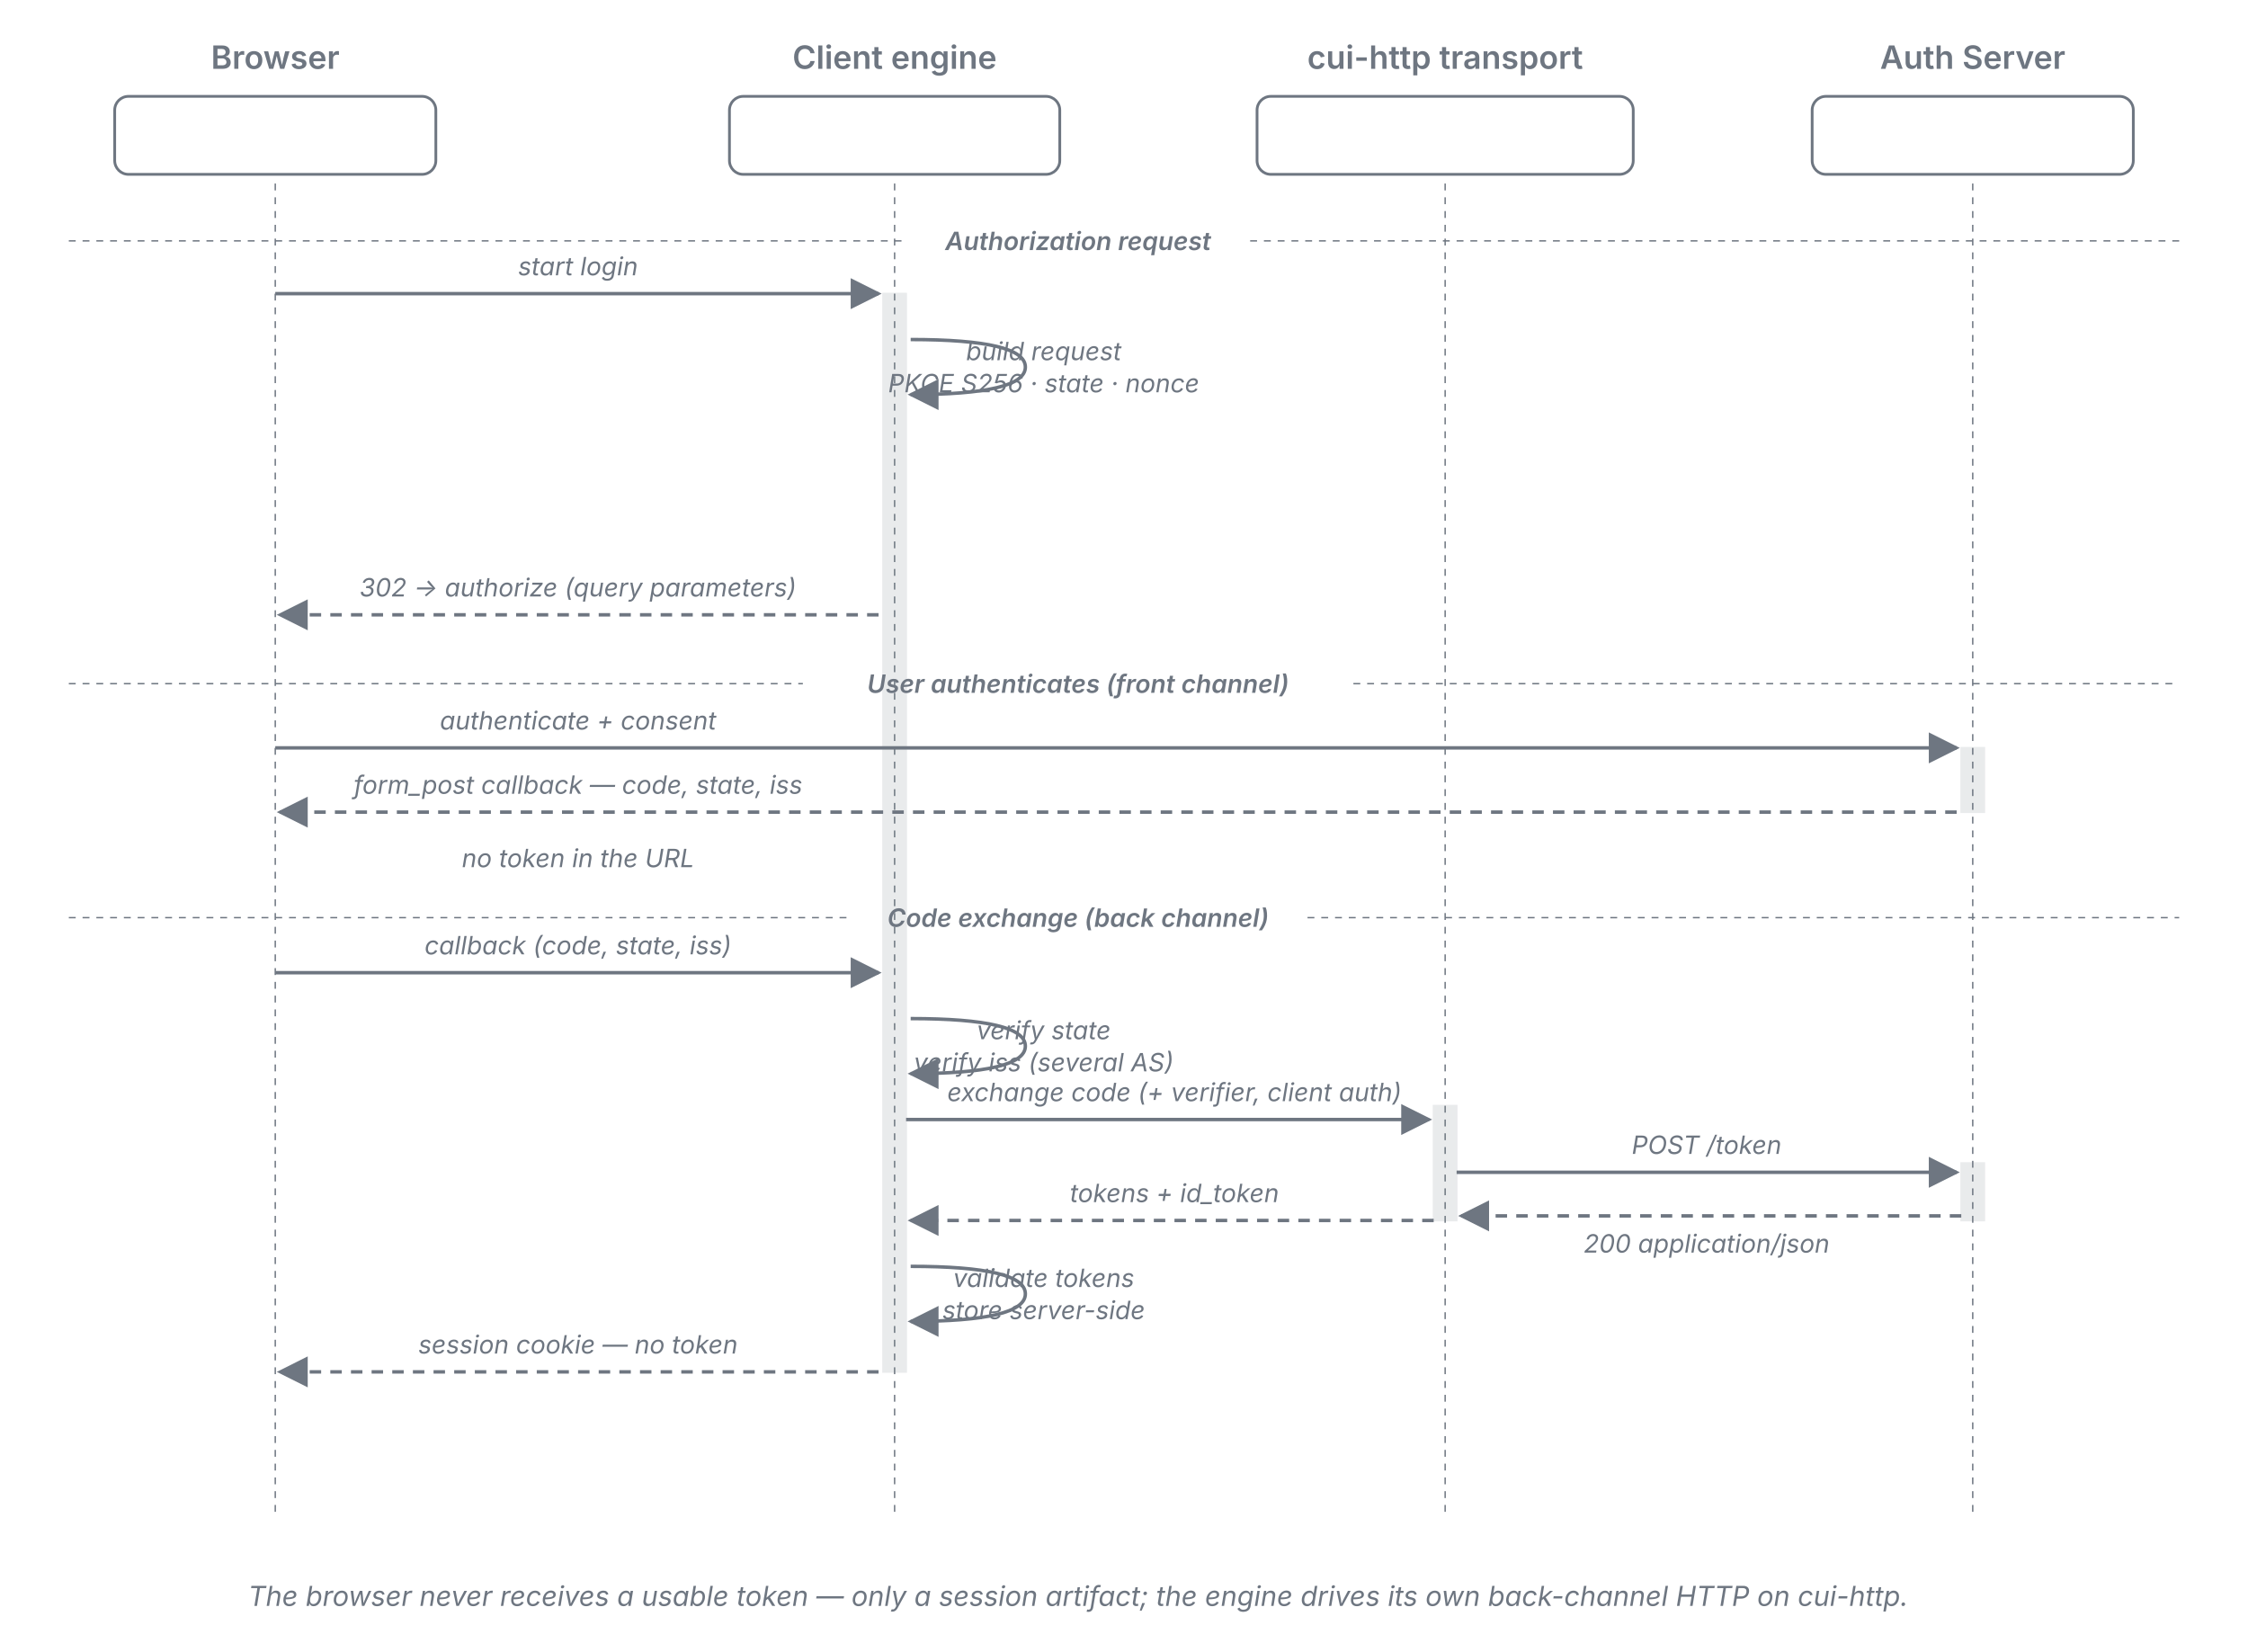
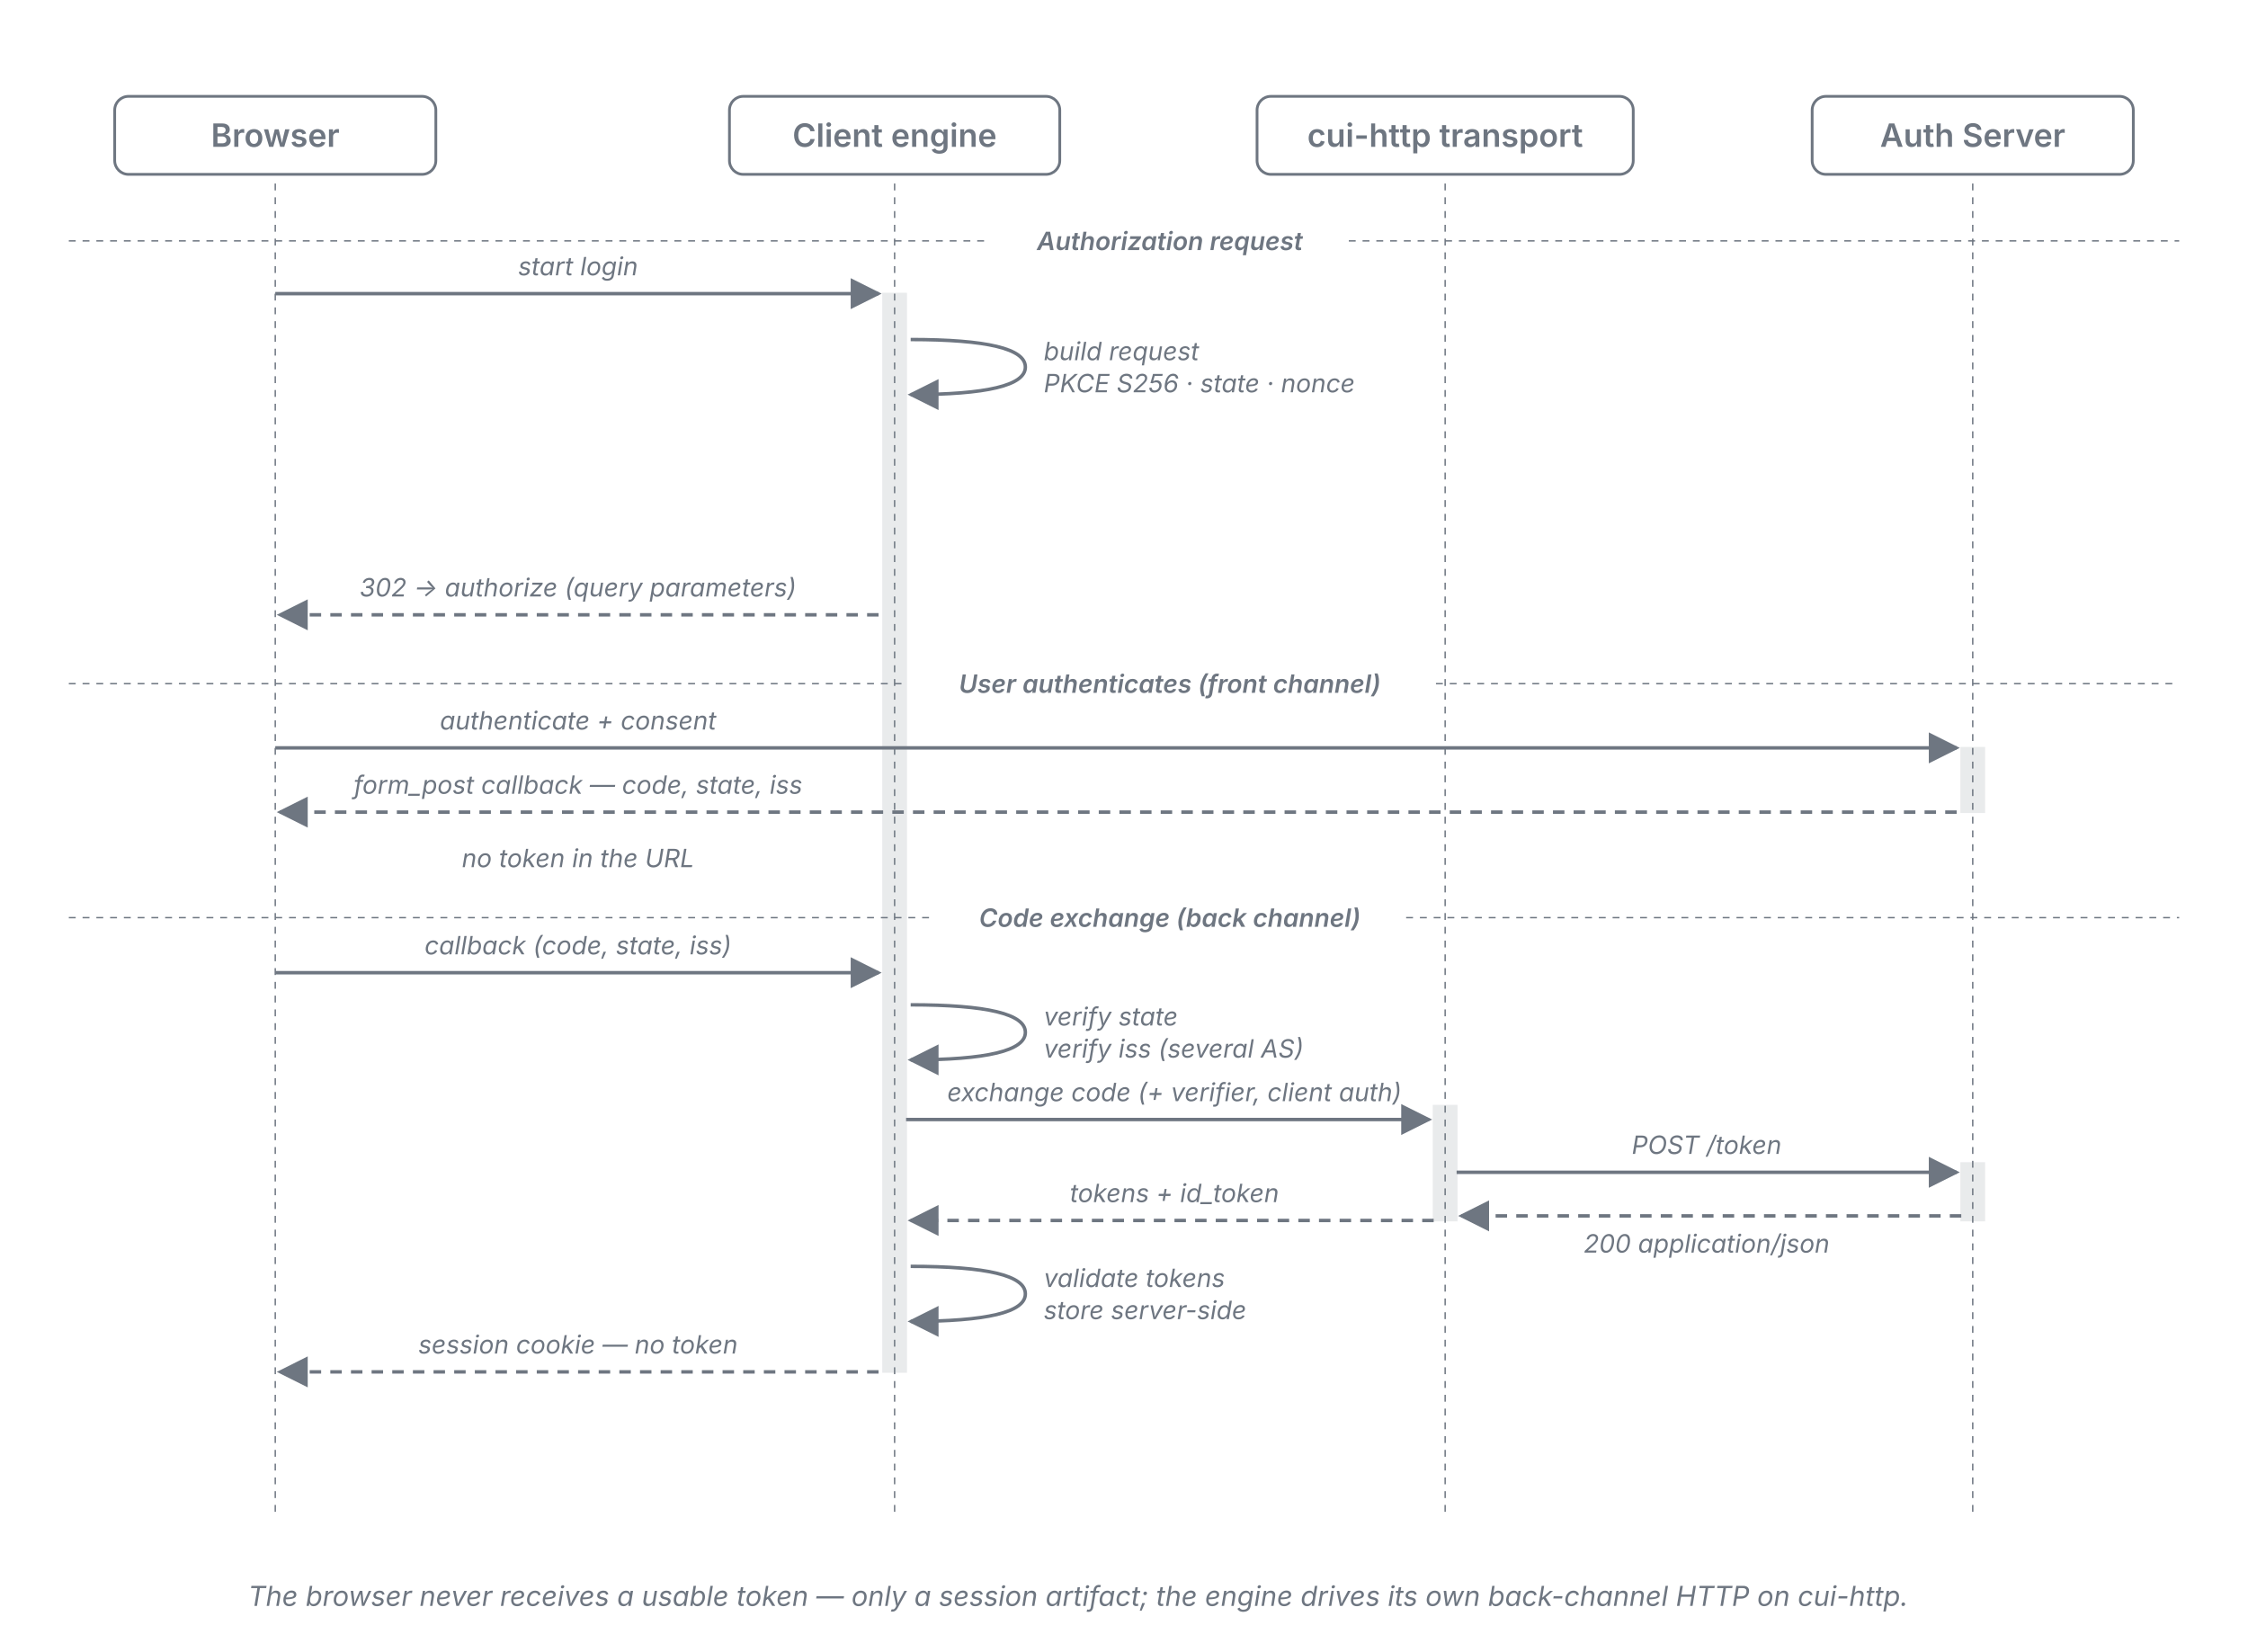
<svg xmlns="http://www.w3.org/2000/svg" viewBox="0 0 980 720" role="img" aria-labelledby="title desc" font-family="ui-sans-serif, -apple-system, system-ui, 'Segoe UI', sans-serif">
  <defs>
    <marker id="arrow" viewBox="0 0 10 10" refX="9" refY="5" markerWidth="9" markerHeight="9" orient="auto">
      <path d="M0,0 L10,5 L0,10 z" class="arrow-fill" />
    </marker>
    <style>
      .col-header   { font-size: 14px; font-weight: 600; fill: #6e7681; text-anchor: middle; }
      .stroke       { stroke: #6e7681; stroke-width: 1.2; fill: none; }
      .sep          { stroke: #6e7681; stroke-width: 0.6; stroke-dasharray: 3 3; }
      .arrow        { stroke: #6e7681; stroke-width: 1.5; fill: none; }
      .arrow-return { stroke: #6e7681; stroke-width: 1.5; fill: none; stroke-dasharray: 5 4; }
      .arrow-fill   { fill: #6e7681; }
      .arrow-lbl    { font-size: 11px; fill: #6e7681; text-anchor: middle; font-style: italic; }
+       .loop-lbl     { font-size: 11px; fill: #6e7681; text-anchor: start; font-style: italic; }
      .activation   { stroke: #6e7681; stroke-width: 0.8; fill: #6e7681; opacity: 0.15; }
      .col-sub      { font-size: 11px; fill: #6e7681; text-anchor: middle; font-style: italic; }
      .phase-lbl    { font-size: 11px; fill: #6e7681; text-anchor: middle; font-style: italic; font-weight: 600; }
      .caption      { font-size: 12px; fill: #6e7681; text-anchor: middle; font-style: italic; }
    </style>
  </defs>
-   <text x="120" y="30" class="col-header">Browser</text>
+   <text x="120" y="64" class="col-header">Browser</text>
  <rect class="stroke" x="50" y="42" width="140" height="34" rx="6" ry="6" />
  <line class="sep" x1="120" y1="80" x2="120" y2="662" />
-   <text x="390" y="30" class="col-header">Client engine</text>
+   <text x="390" y="64" class="col-header">Client engine</text>
  <rect class="stroke" x="318" y="42" width="144" height="34" rx="6" ry="6" />
  <line class="sep" x1="390" y1="80" x2="390" y2="662" />
-   <text x="630" y="30" class="col-header">cui-http transport</text>
+   <text x="630" y="64" class="col-header">cui-http transport</text>
  <rect class="stroke" x="548" y="42" width="164" height="34" rx="6" ry="6" />
  <line class="sep" x1="630" y1="80" x2="630" y2="662" />
-   <text x="860" y="30" class="col-header">Auth Server</text>
+   <text x="860" y="64" class="col-header">Auth Server</text>
  <rect class="stroke" x="790" y="42" width="140" height="34" rx="6" ry="6" />
  <line class="sep" x1="860" y1="80" x2="860" y2="662" />
  <rect class="activation" x="385" y="128" width="10" height="470" />
  <rect class="activation" x="855" y="326" width="10" height="28" />
  <rect class="activation" x="625" y="482" width="10" height="50" />
  <rect class="activation" x="855" y="507" width="10" height="25" />
-   <line class="sep" x1="30" y1="105" x2="395" y2="105" />
-   <line class="sep" x1="545" y1="105" x2="950" y2="105" />
-   <text x="470" y="109" class="phase-lbl">Authorization request</text>
+   <line class="sep" x1="30" y1="105" x2="432" y2="105" />
+   <line class="sep" x1="588" y1="105" x2="950" y2="105" />
+   <text x="510" y="109" class="phase-lbl">Authorization request</text>
  <line class="arrow" x1="120" y1="128" x2="383" y2="128" marker-end="url(#arrow)" />
  <text x="252" y="120" class="arrow-lbl">start login</text>
  <path class="arrow" d="M 397 148 Q 447 148 447 160 Q 447 172 397 172" marker-end="url(#arrow)" />
-   <text x="455" y="157" class="arrow-lbl" text-anchor="start">build request</text>
-   <text x="455" y="171" class="arrow-lbl" text-anchor="start">PKCE S256 · state · nonce</text>
+   <text x="455" y="157" class="loop-lbl">build request</text>
+   <text x="455" y="171" class="loop-lbl">PKCE S256 · state · nonce</text>
  <line class="arrow-return" x1="383" y1="268" x2="122" y2="268" marker-end="url(#arrow)" />
  <text x="252" y="260" class="arrow-lbl">302 → authorize (query parameters)</text>
-   <line class="sep" x1="30" y1="298" x2="350" y2="298" />
-   <line class="sep" x1="590" y1="298" x2="950" y2="298" />
-   <text x="470" y="302" class="phase-lbl">User authenticates (front channel)</text>
+   <line class="sep" x1="30" y1="298" x2="394" y2="298" />
+   <line class="sep" x1="626" y1="298" x2="950" y2="298" />
+   <text x="510" y="302" class="phase-lbl">User authenticates (front channel)</text>
  <line class="arrow" x1="120" y1="326" x2="853" y2="326" marker-end="url(#arrow)" />
  <text x="252" y="318" class="arrow-lbl">authenticate + consent</text>
  <line class="arrow-return" x1="853" y1="354" x2="122" y2="354" marker-end="url(#arrow)" />
  <text x="252" y="346" class="arrow-lbl">form_post callback — code, state, iss</text>
  <text x="252" y="378" class="col-sub">no token in the URL</text>
-   <line class="sep" x1="30" y1="400" x2="370" y2="400" />
-   <line class="sep" x1="570" y1="400" x2="950" y2="400" />
-   <text x="470" y="404" class="phase-lbl">Code exchange (back channel)</text>
+   <line class="sep" x1="30" y1="400" x2="407" y2="400" />
+   <line class="sep" x1="613" y1="400" x2="950" y2="400" />
+   <text x="510" y="404" class="phase-lbl">Code exchange (back channel)</text>
  <line class="arrow" x1="120" y1="424" x2="383" y2="424" marker-end="url(#arrow)" />
  <text x="252" y="416" class="arrow-lbl">callback (code, state, iss)</text>
-   <path class="arrow" d="M 397 444 Q 447 444 447 456 Q 447 468 397 468" marker-end="url(#arrow)" />
-   <text x="455" y="453" class="arrow-lbl" text-anchor="start">verify state</text>
-   <text x="455" y="467" class="arrow-lbl" text-anchor="start">verify iss (several AS)</text>
+   <path class="arrow" d="M 397 438 Q 447 438 447 450 Q 447 462 397 462" marker-end="url(#arrow)" />
+   <text x="455" y="447" class="loop-lbl">verify state</text>
+   <text x="455" y="461" class="loop-lbl">verify iss (several AS)</text>
  <line class="arrow" x1="395" y1="488" x2="623" y2="488" marker-end="url(#arrow)" />
  <text x="512" y="480" class="arrow-lbl">exchange code (+ verifier, client auth)</text>
  <line class="arrow" x1="635" y1="511" x2="853" y2="511" marker-end="url(#arrow)" />
  <text x="744" y="503" class="arrow-lbl">POST /token</text>
  <line class="arrow-return" x1="855" y1="530" x2="637" y2="530" marker-end="url(#arrow)" />
  <text x="744" y="546" class="arrow-lbl">200 application/json</text>
  <line class="arrow-return" x1="625" y1="532" x2="397" y2="532" marker-end="url(#arrow)" />
  <text x="512" y="524" class="arrow-lbl">tokens + id_token</text>
  <path class="arrow" d="M 397 552 Q 447 552 447 564 Q 447 576 397 576" marker-end="url(#arrow)" />
-   <text x="455" y="561" class="arrow-lbl" text-anchor="start">validate tokens</text>
-   <text x="455" y="575" class="arrow-lbl" text-anchor="start">store server-side</text>
+   <text x="455" y="561" class="loop-lbl">validate tokens</text>
+   <text x="455" y="575" class="loop-lbl">store server-side</text>
  <line class="arrow-return" x1="383" y1="598" x2="122" y2="598" marker-end="url(#arrow)" />
  <text x="252" y="590" class="arrow-lbl">session cookie — no token</text>
  <text x="470" y="700" class="caption">The browser never receives a usable token — only a session artifact; the engine drives its own back-channel HTTP on cui-http.</text>
</svg>
